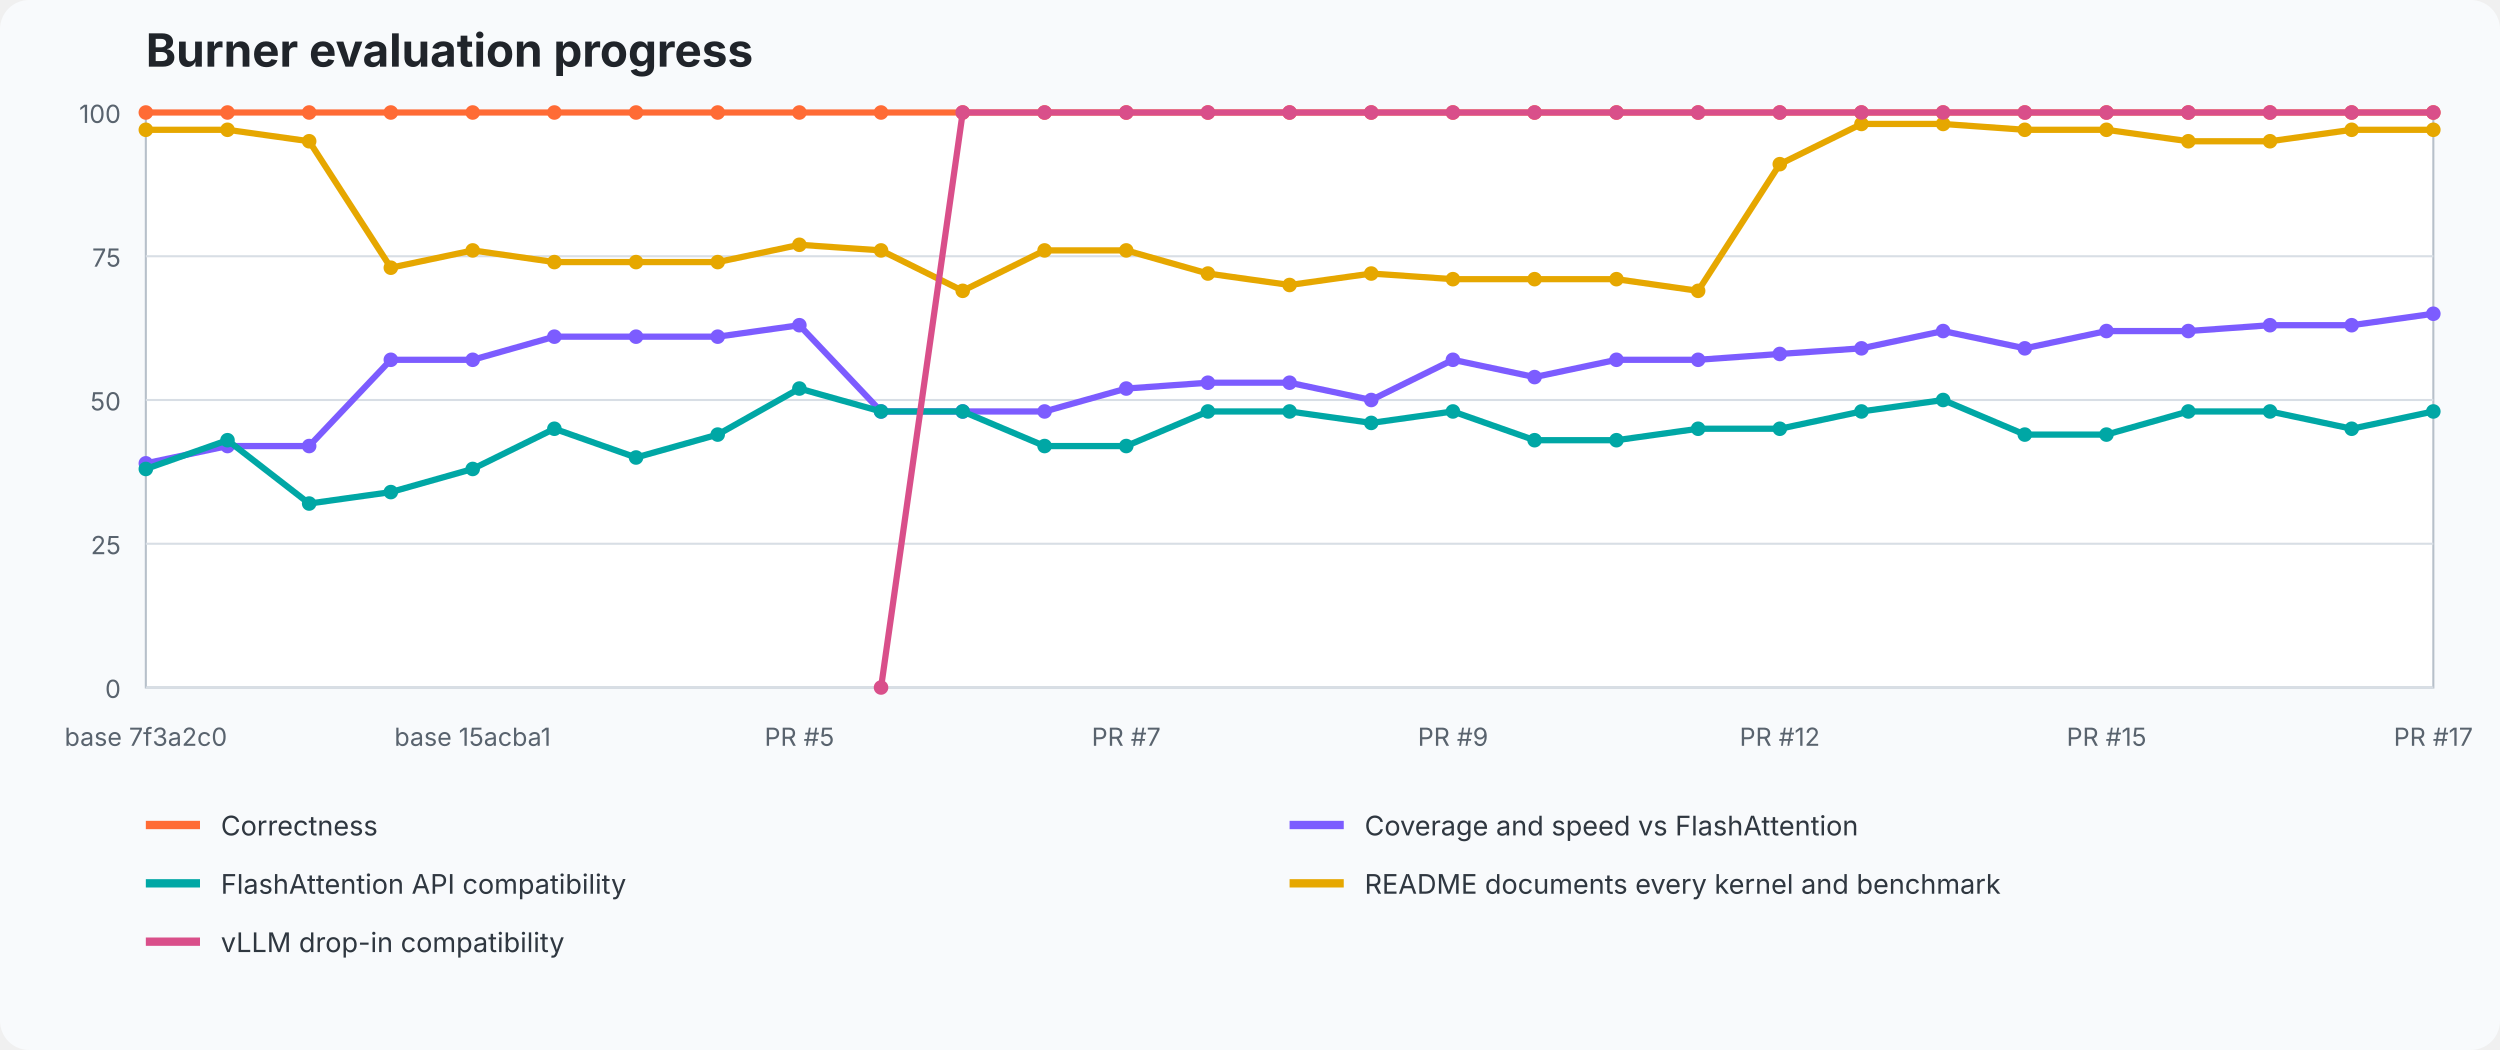
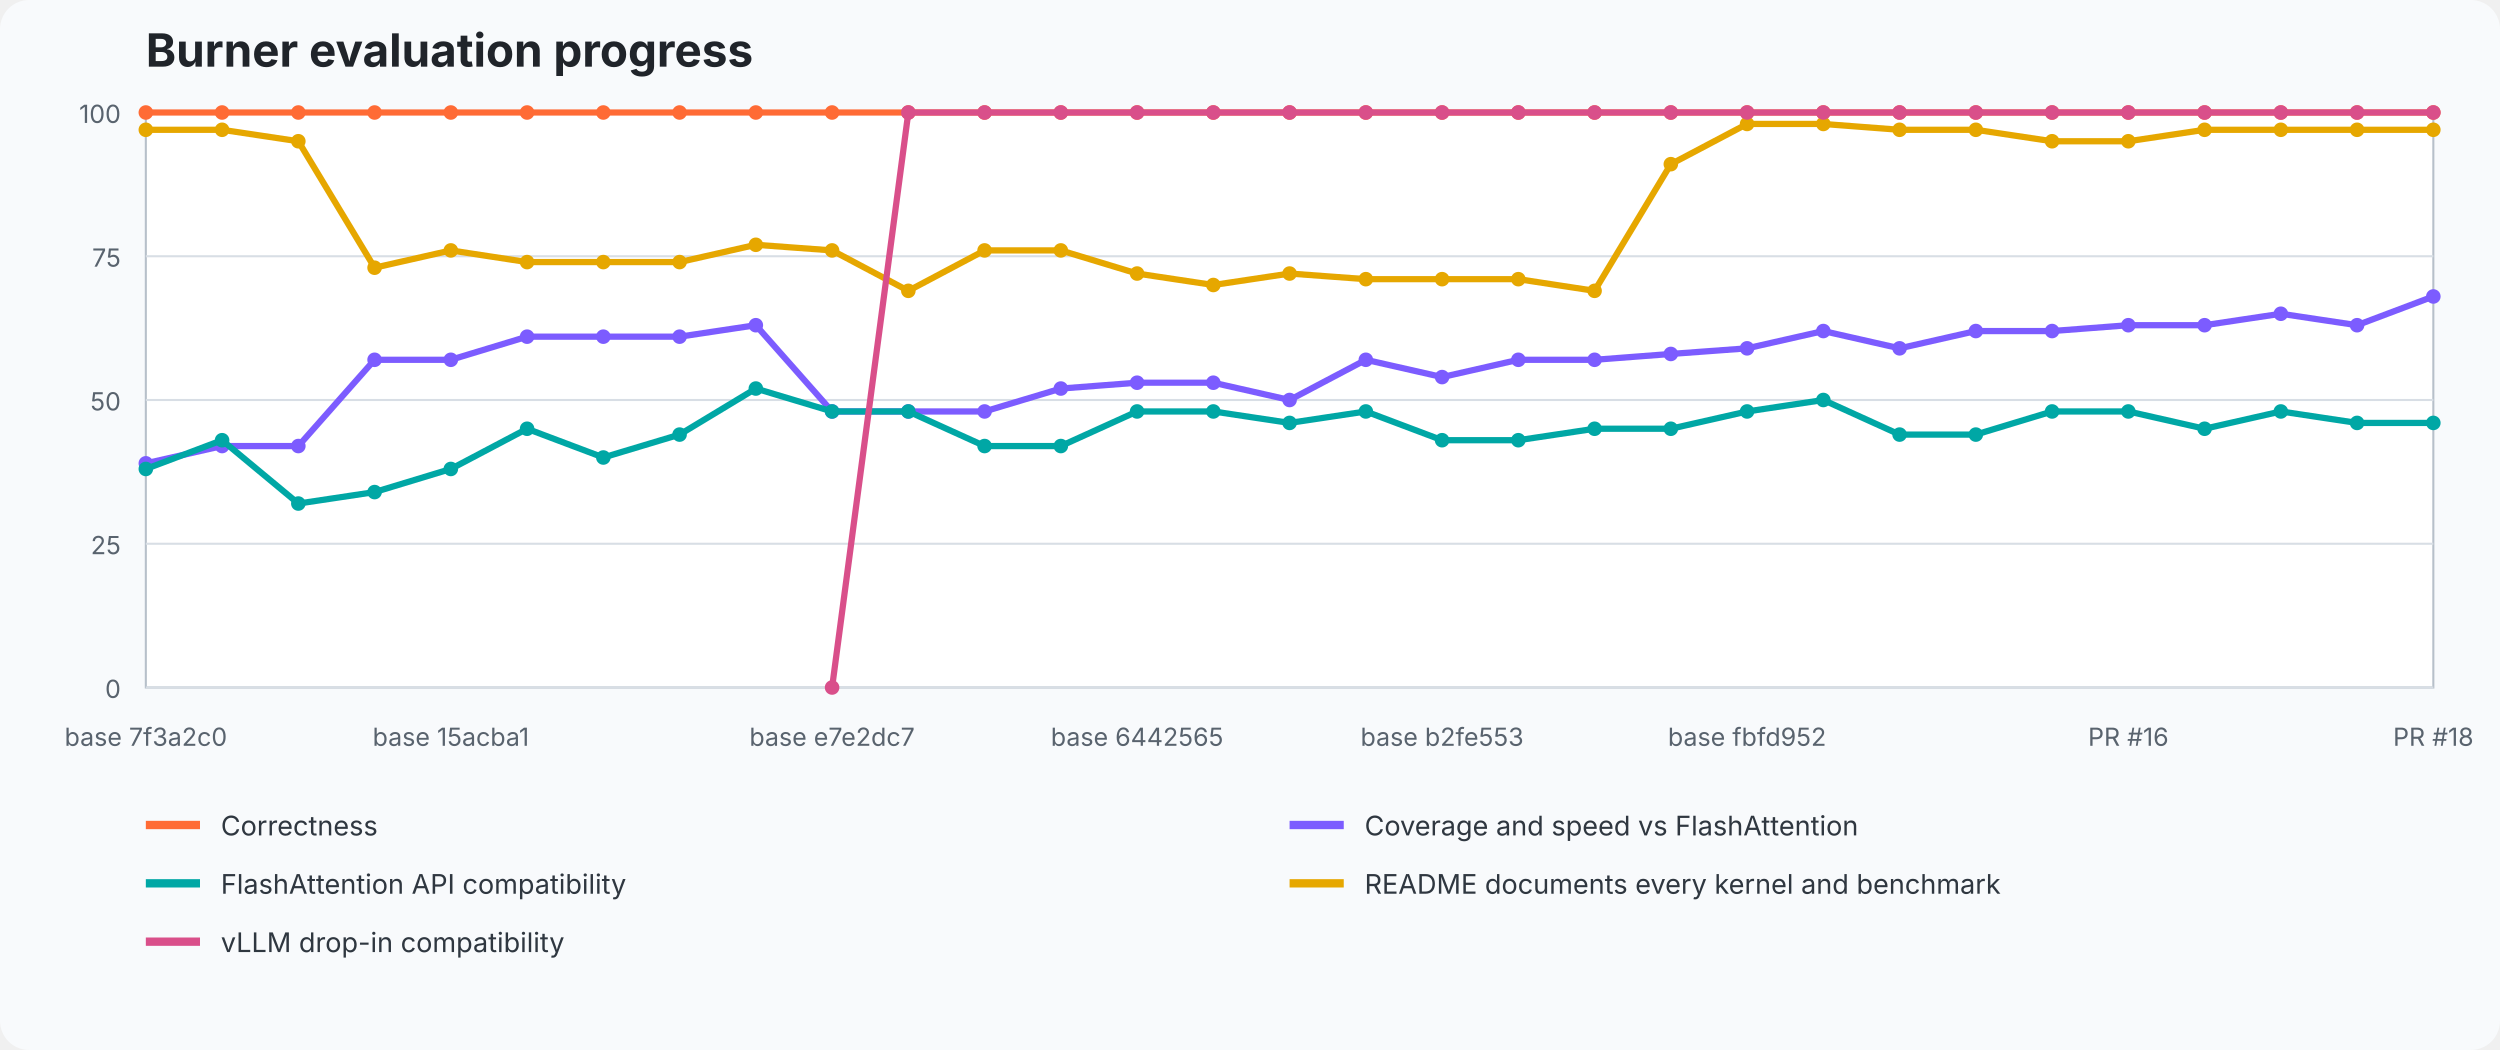
<svg xmlns="http://www.w3.org/2000/svg" width="1200" height="504" viewBox="0 0 1200 504" role="img" aria-labelledby="title desc">
  <style>text{font-family:ui-sans-serif,system-ui,-apple-system,BlinkMacSystemFont,"Segoe UI",sans-serif}.title{font-size:22px;font-weight:700;fill:#20242a}.axis{font-size:12px;fill:#59636e}.legend{font-size:13px;fill:#2f3740}.grid{stroke:#d8dee5;stroke-width:1}.plot{fill:#fff;stroke:#b7c0ca}</style>
  <rect width="100%" height="100%" fill="#f8fafc" rx="14" />
  <text x="70" y="32" class="title">Burner evaluation progress</text>
  <rect x="70" y="54" width="1098" height="276" class="plot" />
  <line x1="70" y1="330" x2="1168" y2="330" class="grid" />
  <text x="58" y="335" text-anchor="end" class="axis">0</text>
  <line x1="70" y1="261" x2="1168" y2="261" class="grid" />
  <text x="58" y="266" text-anchor="end" class="axis">25</text>
  <line x1="70" y1="192" x2="1168" y2="192" class="grid" />
  <text x="58" y="197" text-anchor="end" class="axis">50</text>
  <line x1="70" y1="123" x2="1168" y2="123" class="grid" />
  <text x="58" y="128" text-anchor="end" class="axis">75</text>
  <line x1="70" y1="54" x2="1168" y2="54" class="grid" />
  <text x="58" y="59" text-anchor="end" class="axis">100</text>
-   <polyline points="70.0,54.0 109.2,54.0 148.4,54.0 187.6,54.0 226.9,54.0 266.1,54.0 305.3,54.0 344.5,54.0 383.7,54.0 422.9,54.0 462.1,54.0 501.4,54.0 540.6,54.0 579.8,54.0 619.0,54.0 658.2,54.0 697.4,54.0 736.6,54.0 775.9,54.0 815.1,54.0 854.3,54.0 893.5,54.0 932.7,54.0 971.9,54.0 1011.1,54.0 1050.4,54.0 1089.6,54.0 1128.8,54.0 1168.0,54.0" fill="none" stroke="#ff6b35" stroke-width="3" stroke-linejoin="round" stroke-linecap="round" />
+   <polyline points="70.0,54.0 106.6,54.0 143.2,54.0 179.8,54.0 216.4,54.0 253.0,54.0 289.6,54.0 326.2,54.0 362.8,54.0 399.4,54.0 436.0,54.0 472.6,54.0 509.2,54.0 545.8,54.0 582.4,54.0 619.0,54.0 655.6,54.0 692.2,54.0 728.8,54.0 765.4,54.0 802.0,54.0 838.6,54.0 875.2,54.0 911.8,54.0 948.4,54.0 985.0,54.0 1021.6,54.0 1058.2,54.0 1094.8,54.0 1131.4,54.0 1168.0,54.0" fill="none" stroke="#ff6b35" stroke-width="3" stroke-linejoin="round" stroke-linecap="round" />
  <circle cx="70.0" cy="54.0" r="3.5" fill="#ff6b35" />
-   <circle cx="109.2" cy="54.0" r="3.5" fill="#ff6b35" />
-   <circle cx="148.4" cy="54.0" r="3.5" fill="#ff6b35" />
-   <circle cx="187.6" cy="54.0" r="3.5" fill="#ff6b35" />
-   <circle cx="226.9" cy="54.0" r="3.5" fill="#ff6b35" />
-   <circle cx="266.1" cy="54.0" r="3.5" fill="#ff6b35" />
-   <circle cx="305.3" cy="54.0" r="3.5" fill="#ff6b35" />
-   <circle cx="344.5" cy="54.0" r="3.5" fill="#ff6b35" />
-   <circle cx="383.7" cy="54.0" r="3.5" fill="#ff6b35" />
-   <circle cx="422.9" cy="54.0" r="3.5" fill="#ff6b35" />
-   <circle cx="462.1" cy="54.0" r="3.5" fill="#ff6b35" />
-   <circle cx="501.4" cy="54.0" r="3.5" fill="#ff6b35" />
-   <circle cx="540.6" cy="54.0" r="3.5" fill="#ff6b35" />
-   <circle cx="579.8" cy="54.0" r="3.5" fill="#ff6b35" />
+   <circle cx="106.6" cy="54.0" r="3.5" fill="#ff6b35" />
+   <circle cx="143.2" cy="54.0" r="3.5" fill="#ff6b35" />
+   <circle cx="179.8" cy="54.0" r="3.5" fill="#ff6b35" />
+   <circle cx="216.4" cy="54.0" r="3.5" fill="#ff6b35" />
+   <circle cx="253.0" cy="54.0" r="3.5" fill="#ff6b35" />
+   <circle cx="289.6" cy="54.0" r="3.5" fill="#ff6b35" />
+   <circle cx="326.2" cy="54.0" r="3.5" fill="#ff6b35" />
+   <circle cx="362.8" cy="54.0" r="3.5" fill="#ff6b35" />
+   <circle cx="399.4" cy="54.0" r="3.5" fill="#ff6b35" />
+   <circle cx="436.0" cy="54.0" r="3.5" fill="#ff6b35" />
+   <circle cx="472.6" cy="54.0" r="3.5" fill="#ff6b35" />
+   <circle cx="509.2" cy="54.0" r="3.5" fill="#ff6b35" />
+   <circle cx="545.8" cy="54.0" r="3.5" fill="#ff6b35" />
+   <circle cx="582.4" cy="54.0" r="3.5" fill="#ff6b35" />
  <circle cx="619.0" cy="54.0" r="3.5" fill="#ff6b35" />
-   <circle cx="658.2" cy="54.0" r="3.5" fill="#ff6b35" />
-   <circle cx="697.4" cy="54.0" r="3.5" fill="#ff6b35" />
-   <circle cx="736.6" cy="54.0" r="3.5" fill="#ff6b35" />
-   <circle cx="775.9" cy="54.0" r="3.5" fill="#ff6b35" />
-   <circle cx="815.1" cy="54.0" r="3.5" fill="#ff6b35" />
-   <circle cx="854.3" cy="54.0" r="3.5" fill="#ff6b35" />
-   <circle cx="893.5" cy="54.0" r="3.5" fill="#ff6b35" />
-   <circle cx="932.7" cy="54.0" r="3.5" fill="#ff6b35" />
-   <circle cx="971.9" cy="54.0" r="3.5" fill="#ff6b35" />
-   <circle cx="1011.1" cy="54.0" r="3.5" fill="#ff6b35" />
-   <circle cx="1050.4" cy="54.0" r="3.5" fill="#ff6b35" />
-   <circle cx="1089.6" cy="54.0" r="3.5" fill="#ff6b35" />
-   <circle cx="1128.8" cy="54.0" r="3.5" fill="#ff6b35" />
+   <circle cx="655.6" cy="54.0" r="3.5" fill="#ff6b35" />
+   <circle cx="692.2" cy="54.0" r="3.5" fill="#ff6b35" />
+   <circle cx="728.8" cy="54.0" r="3.5" fill="#ff6b35" />
+   <circle cx="765.4" cy="54.0" r="3.5" fill="#ff6b35" />
+   <circle cx="802.0" cy="54.0" r="3.5" fill="#ff6b35" />
+   <circle cx="838.6" cy="54.0" r="3.5" fill="#ff6b35" />
+   <circle cx="875.2" cy="54.0" r="3.5" fill="#ff6b35" />
+   <circle cx="911.8" cy="54.0" r="3.5" fill="#ff6b35" />
+   <circle cx="948.4" cy="54.0" r="3.5" fill="#ff6b35" />
+   <circle cx="985.0" cy="54.0" r="3.5" fill="#ff6b35" />
+   <circle cx="1021.6" cy="54.0" r="3.5" fill="#ff6b35" />
+   <circle cx="1058.2" cy="54.0" r="3.5" fill="#ff6b35" />
+   <circle cx="1094.8" cy="54.0" r="3.5" fill="#ff6b35" />
+   <circle cx="1131.4" cy="54.0" r="3.5" fill="#ff6b35" />
  <circle cx="1168.0" cy="54.0" r="3.5" fill="#ff6b35" />
-   <polyline points="70.0,222.4 109.2,214.1 148.4,214.1 187.6,172.7 226.9,172.7 266.1,161.6 305.3,161.6 344.5,161.6 383.7,156.1 422.9,197.5 462.1,197.5 501.4,197.5 540.6,186.5 579.8,183.7 619.0,183.7 658.2,192.0 697.4,172.7 736.6,181.0 775.9,172.7 815.1,172.7 854.3,169.9 893.5,167.2 932.7,158.9 971.9,167.2 1011.1,158.9 1050.4,158.9 1089.6,156.1 1128.8,156.1 1168.0,150.6" fill="none" stroke="#7c5cff" stroke-width="3" stroke-linejoin="round" stroke-linecap="round" />
+   <polyline points="70.0,222.4 106.6,214.1 143.2,214.1 179.8,172.7 216.4,172.7 253.0,161.6 289.6,161.6 326.2,161.6 362.8,156.1 399.4,197.5 436.0,197.5 472.6,197.5 509.2,186.5 545.8,183.7 582.4,183.7 619.0,192.0 655.6,172.7 692.2,181.0 728.8,172.7 765.4,172.7 802.0,169.9 838.6,167.2 875.2,158.9 911.8,167.2 948.4,158.9 985.0,158.9 1021.6,156.1 1058.2,156.1 1094.8,150.6 1131.4,156.1 1168.0,142.3" fill="none" stroke="#7c5cff" stroke-width="3" stroke-linejoin="round" stroke-linecap="round" />
  <circle cx="70.0" cy="222.4" r="3.5" fill="#7c5cff" />
-   <circle cx="109.2" cy="214.1" r="3.5" fill="#7c5cff" />
-   <circle cx="148.4" cy="214.1" r="3.5" fill="#7c5cff" />
-   <circle cx="187.6" cy="172.7" r="3.5" fill="#7c5cff" />
-   <circle cx="226.9" cy="172.7" r="3.5" fill="#7c5cff" />
-   <circle cx="266.1" cy="161.6" r="3.5" fill="#7c5cff" />
-   <circle cx="305.3" cy="161.6" r="3.5" fill="#7c5cff" />
-   <circle cx="344.5" cy="161.6" r="3.5" fill="#7c5cff" />
-   <circle cx="383.7" cy="156.1" r="3.5" fill="#7c5cff" />
-   <circle cx="422.9" cy="197.5" r="3.5" fill="#7c5cff" />
-   <circle cx="462.1" cy="197.5" r="3.5" fill="#7c5cff" />
-   <circle cx="501.4" cy="197.5" r="3.5" fill="#7c5cff" />
-   <circle cx="540.6" cy="186.5" r="3.5" fill="#7c5cff" />
-   <circle cx="579.8" cy="183.7" r="3.5" fill="#7c5cff" />
-   <circle cx="619.0" cy="183.7" r="3.5" fill="#7c5cff" />
-   <circle cx="658.2" cy="192.0" r="3.5" fill="#7c5cff" />
-   <circle cx="697.4" cy="172.7" r="3.5" fill="#7c5cff" />
-   <circle cx="736.6" cy="181.0" r="3.5" fill="#7c5cff" />
-   <circle cx="775.9" cy="172.7" r="3.5" fill="#7c5cff" />
-   <circle cx="815.1" cy="172.7" r="3.5" fill="#7c5cff" />
-   <circle cx="854.3" cy="169.9" r="3.5" fill="#7c5cff" />
-   <circle cx="893.5" cy="167.2" r="3.5" fill="#7c5cff" />
-   <circle cx="932.7" cy="158.9" r="3.5" fill="#7c5cff" />
-   <circle cx="971.9" cy="167.2" r="3.5" fill="#7c5cff" />
-   <circle cx="1011.1" cy="158.9" r="3.5" fill="#7c5cff" />
-   <circle cx="1050.4" cy="158.9" r="3.5" fill="#7c5cff" />
-   <circle cx="1089.6" cy="156.1" r="3.5" fill="#7c5cff" />
-   <circle cx="1128.8" cy="156.1" r="3.5" fill="#7c5cff" />
-   <circle cx="1168.0" cy="150.6" r="3.5" fill="#7c5cff" />
-   <polyline points="70.0,225.1 109.2,211.3 148.4,241.7 187.6,236.2 226.9,225.1 266.1,205.8 305.3,219.6 344.5,208.6 383.7,186.5 422.9,197.5 462.1,197.5 501.4,214.1 540.6,214.1 579.8,197.5 619.0,197.5 658.2,203.0 697.4,197.5 736.6,211.3 775.9,211.3 815.1,205.8 854.3,205.8 893.5,197.5 932.7,192.0 971.9,208.6 1011.1,208.6 1050.4,197.5 1089.6,197.5 1128.8,205.8 1168.0,197.5" fill="none" stroke="#00a7a5" stroke-width="3" stroke-linejoin="round" stroke-linecap="round" />
+   <circle cx="106.6" cy="214.1" r="3.5" fill="#7c5cff" />
+   <circle cx="143.2" cy="214.1" r="3.5" fill="#7c5cff" />
+   <circle cx="179.8" cy="172.7" r="3.5" fill="#7c5cff" />
+   <circle cx="216.4" cy="172.7" r="3.5" fill="#7c5cff" />
+   <circle cx="253.0" cy="161.6" r="3.5" fill="#7c5cff" />
+   <circle cx="289.6" cy="161.6" r="3.5" fill="#7c5cff" />
+   <circle cx="326.2" cy="161.6" r="3.5" fill="#7c5cff" />
+   <circle cx="362.8" cy="156.1" r="3.5" fill="#7c5cff" />
+   <circle cx="399.4" cy="197.5" r="3.5" fill="#7c5cff" />
+   <circle cx="436.0" cy="197.5" r="3.5" fill="#7c5cff" />
+   <circle cx="472.6" cy="197.5" r="3.5" fill="#7c5cff" />
+   <circle cx="509.2" cy="186.5" r="3.5" fill="#7c5cff" />
+   <circle cx="545.8" cy="183.7" r="3.5" fill="#7c5cff" />
+   <circle cx="582.4" cy="183.7" r="3.5" fill="#7c5cff" />
+   <circle cx="619.0" cy="192.0" r="3.5" fill="#7c5cff" />
+   <circle cx="655.6" cy="172.7" r="3.5" fill="#7c5cff" />
+   <circle cx="692.2" cy="181.0" r="3.5" fill="#7c5cff" />
+   <circle cx="728.8" cy="172.7" r="3.5" fill="#7c5cff" />
+   <circle cx="765.4" cy="172.7" r="3.5" fill="#7c5cff" />
+   <circle cx="802.0" cy="169.9" r="3.5" fill="#7c5cff" />
+   <circle cx="838.6" cy="167.2" r="3.5" fill="#7c5cff" />
+   <circle cx="875.2" cy="158.9" r="3.5" fill="#7c5cff" />
+   <circle cx="911.8" cy="167.2" r="3.5" fill="#7c5cff" />
+   <circle cx="948.4" cy="158.9" r="3.5" fill="#7c5cff" />
+   <circle cx="985.0" cy="158.9" r="3.5" fill="#7c5cff" />
+   <circle cx="1021.6" cy="156.1" r="3.5" fill="#7c5cff" />
+   <circle cx="1058.2" cy="156.1" r="3.5" fill="#7c5cff" />
+   <circle cx="1094.8" cy="150.6" r="3.5" fill="#7c5cff" />
+   <circle cx="1131.4" cy="156.1" r="3.5" fill="#7c5cff" />
+   <circle cx="1168.0" cy="142.3" r="3.5" fill="#7c5cff" />
+   <polyline points="70.0,225.1 106.6,211.3 143.2,241.7 179.8,236.2 216.4,225.1 253.0,205.8 289.6,219.6 326.2,208.6 362.8,186.5 399.4,197.5 436.0,197.5 472.6,214.1 509.2,214.1 545.8,197.5 582.4,197.5 619.0,203.0 655.6,197.5 692.2,211.3 728.8,211.3 765.4,205.8 802.0,205.8 838.6,197.5 875.2,192.0 911.8,208.6 948.4,208.6 985.0,197.5 1021.6,197.5 1058.2,205.8 1094.8,197.5 1131.4,203.0 1168.0,203.0" fill="none" stroke="#00a7a5" stroke-width="3" stroke-linejoin="round" stroke-linecap="round" />
  <circle cx="70.0" cy="225.1" r="3.5" fill="#00a7a5" />
-   <circle cx="109.2" cy="211.3" r="3.5" fill="#00a7a5" />
-   <circle cx="148.4" cy="241.7" r="3.5" fill="#00a7a5" />
-   <circle cx="187.6" cy="236.2" r="3.5" fill="#00a7a5" />
-   <circle cx="226.9" cy="225.1" r="3.5" fill="#00a7a5" />
-   <circle cx="266.1" cy="205.8" r="3.5" fill="#00a7a5" />
-   <circle cx="305.3" cy="219.6" r="3.5" fill="#00a7a5" />
-   <circle cx="344.5" cy="208.6" r="3.5" fill="#00a7a5" />
-   <circle cx="383.7" cy="186.5" r="3.5" fill="#00a7a5" />
-   <circle cx="422.9" cy="197.5" r="3.5" fill="#00a7a5" />
-   <circle cx="462.1" cy="197.5" r="3.5" fill="#00a7a5" />
-   <circle cx="501.4" cy="214.1" r="3.5" fill="#00a7a5" />
-   <circle cx="540.6" cy="214.1" r="3.5" fill="#00a7a5" />
-   <circle cx="579.8" cy="197.5" r="3.5" fill="#00a7a5" />
-   <circle cx="619.0" cy="197.5" r="3.5" fill="#00a7a5" />
-   <circle cx="658.2" cy="203.0" r="3.5" fill="#00a7a5" />
-   <circle cx="697.4" cy="197.5" r="3.5" fill="#00a7a5" />
-   <circle cx="736.6" cy="211.3" r="3.5" fill="#00a7a5" />
-   <circle cx="775.9" cy="211.3" r="3.5" fill="#00a7a5" />
-   <circle cx="815.1" cy="205.8" r="3.5" fill="#00a7a5" />
-   <circle cx="854.3" cy="205.8" r="3.5" fill="#00a7a5" />
-   <circle cx="893.5" cy="197.5" r="3.5" fill="#00a7a5" />
-   <circle cx="932.7" cy="192.0" r="3.5" fill="#00a7a5" />
-   <circle cx="971.9" cy="208.6" r="3.5" fill="#00a7a5" />
-   <circle cx="1011.1" cy="208.6" r="3.5" fill="#00a7a5" />
-   <circle cx="1050.4" cy="197.5" r="3.5" fill="#00a7a5" />
-   <circle cx="1089.6" cy="197.5" r="3.5" fill="#00a7a5" />
-   <circle cx="1128.8" cy="205.8" r="3.5" fill="#00a7a5" />
-   <circle cx="1168.0" cy="197.5" r="3.5" fill="#00a7a5" />
-   <polyline points="70.0,62.3 109.2,62.3 148.4,67.8 187.6,128.5 226.9,120.2 266.1,125.8 305.3,125.8 344.5,125.8 383.7,117.5 422.9,120.2 462.1,139.6 501.4,120.2 540.6,120.2 579.8,131.3 619.0,136.8 658.2,131.3 697.4,134.0 736.6,134.0 775.9,134.0 815.1,139.6 854.3,78.8 893.5,59.5 932.7,59.5 971.9,62.3 1011.1,62.3 1050.4,67.8 1089.6,67.8 1128.8,62.3 1168.0,62.3" fill="none" stroke="#e6a700" stroke-width="3" stroke-linejoin="round" stroke-linecap="round" />
+   <circle cx="106.6" cy="211.3" r="3.5" fill="#00a7a5" />
+   <circle cx="143.2" cy="241.7" r="3.5" fill="#00a7a5" />
+   <circle cx="179.8" cy="236.2" r="3.5" fill="#00a7a5" />
+   <circle cx="216.4" cy="225.1" r="3.5" fill="#00a7a5" />
+   <circle cx="253.0" cy="205.8" r="3.5" fill="#00a7a5" />
+   <circle cx="289.6" cy="219.6" r="3.5" fill="#00a7a5" />
+   <circle cx="326.2" cy="208.6" r="3.5" fill="#00a7a5" />
+   <circle cx="362.8" cy="186.5" r="3.5" fill="#00a7a5" />
+   <circle cx="399.4" cy="197.5" r="3.5" fill="#00a7a5" />
+   <circle cx="436.0" cy="197.5" r="3.5" fill="#00a7a5" />
+   <circle cx="472.6" cy="214.1" r="3.5" fill="#00a7a5" />
+   <circle cx="509.2" cy="214.1" r="3.5" fill="#00a7a5" />
+   <circle cx="545.8" cy="197.5" r="3.5" fill="#00a7a5" />
+   <circle cx="582.4" cy="197.5" r="3.5" fill="#00a7a5" />
+   <circle cx="619.0" cy="203.0" r="3.5" fill="#00a7a5" />
+   <circle cx="655.6" cy="197.5" r="3.5" fill="#00a7a5" />
+   <circle cx="692.2" cy="211.3" r="3.5" fill="#00a7a5" />
+   <circle cx="728.8" cy="211.3" r="3.5" fill="#00a7a5" />
+   <circle cx="765.4" cy="205.8" r="3.5" fill="#00a7a5" />
+   <circle cx="802.0" cy="205.8" r="3.5" fill="#00a7a5" />
+   <circle cx="838.6" cy="197.5" r="3.5" fill="#00a7a5" />
+   <circle cx="875.2" cy="192.0" r="3.5" fill="#00a7a5" />
+   <circle cx="911.8" cy="208.6" r="3.5" fill="#00a7a5" />
+   <circle cx="948.4" cy="208.6" r="3.5" fill="#00a7a5" />
+   <circle cx="985.0" cy="197.5" r="3.5" fill="#00a7a5" />
+   <circle cx="1021.6" cy="197.5" r="3.5" fill="#00a7a5" />
+   <circle cx="1058.2" cy="205.8" r="3.5" fill="#00a7a5" />
+   <circle cx="1094.8" cy="197.5" r="3.5" fill="#00a7a5" />
+   <circle cx="1131.4" cy="203.0" r="3.5" fill="#00a7a5" />
+   <circle cx="1168.0" cy="203.0" r="3.5" fill="#00a7a5" />
+   <polyline points="70.0,62.3 106.6,62.3 143.2,67.8 179.8,128.5 216.4,120.2 253.0,125.8 289.6,125.8 326.2,125.8 362.8,117.5 399.4,120.2 436.0,139.6 472.6,120.2 509.2,120.2 545.8,131.3 582.4,136.8 619.0,131.3 655.6,134.0 692.2,134.0 728.8,134.0 765.4,139.6 802.0,78.8 838.6,59.5 875.2,59.5 911.8,62.3 948.4,62.3 985.0,67.8 1021.6,67.8 1058.2,62.3 1094.8,62.3 1131.4,62.3 1168.0,62.3" fill="none" stroke="#e6a700" stroke-width="3" stroke-linejoin="round" stroke-linecap="round" />
  <circle cx="70.0" cy="62.3" r="3.5" fill="#e6a700" />
-   <circle cx="109.2" cy="62.3" r="3.5" fill="#e6a700" />
-   <circle cx="148.4" cy="67.8" r="3.5" fill="#e6a700" />
-   <circle cx="187.6" cy="128.5" r="3.5" fill="#e6a700" />
-   <circle cx="226.9" cy="120.2" r="3.5" fill="#e6a700" />
-   <circle cx="266.1" cy="125.8" r="3.5" fill="#e6a700" />
-   <circle cx="305.3" cy="125.8" r="3.5" fill="#e6a700" />
-   <circle cx="344.5" cy="125.8" r="3.5" fill="#e6a700" />
-   <circle cx="383.7" cy="117.5" r="3.5" fill="#e6a700" />
-   <circle cx="422.9" cy="120.2" r="3.5" fill="#e6a700" />
-   <circle cx="462.1" cy="139.6" r="3.5" fill="#e6a700" />
-   <circle cx="501.4" cy="120.2" r="3.5" fill="#e6a700" />
-   <circle cx="540.6" cy="120.2" r="3.5" fill="#e6a700" />
-   <circle cx="579.8" cy="131.3" r="3.5" fill="#e6a700" />
-   <circle cx="619.0" cy="136.8" r="3.5" fill="#e6a700" />
-   <circle cx="658.2" cy="131.3" r="3.5" fill="#e6a700" />
-   <circle cx="697.4" cy="134.0" r="3.5" fill="#e6a700" />
-   <circle cx="736.6" cy="134.0" r="3.5" fill="#e6a700" />
-   <circle cx="775.9" cy="134.0" r="3.5" fill="#e6a700" />
-   <circle cx="815.1" cy="139.6" r="3.5" fill="#e6a700" />
-   <circle cx="854.3" cy="78.8" r="3.5" fill="#e6a700" />
-   <circle cx="893.5" cy="59.5" r="3.5" fill="#e6a700" />
-   <circle cx="932.7" cy="59.5" r="3.5" fill="#e6a700" />
-   <circle cx="971.9" cy="62.3" r="3.5" fill="#e6a700" />
-   <circle cx="1011.1" cy="62.3" r="3.5" fill="#e6a700" />
-   <circle cx="1050.4" cy="67.8" r="3.5" fill="#e6a700" />
-   <circle cx="1089.6" cy="67.8" r="3.5" fill="#e6a700" />
-   <circle cx="1128.8" cy="62.3" r="3.5" fill="#e6a700" />
+   <circle cx="106.6" cy="62.3" r="3.5" fill="#e6a700" />
+   <circle cx="143.2" cy="67.8" r="3.5" fill="#e6a700" />
+   <circle cx="179.8" cy="128.5" r="3.5" fill="#e6a700" />
+   <circle cx="216.4" cy="120.2" r="3.5" fill="#e6a700" />
+   <circle cx="253.0" cy="125.8" r="3.5" fill="#e6a700" />
+   <circle cx="289.6" cy="125.8" r="3.5" fill="#e6a700" />
+   <circle cx="326.2" cy="125.8" r="3.5" fill="#e6a700" />
+   <circle cx="362.8" cy="117.5" r="3.5" fill="#e6a700" />
+   <circle cx="399.4" cy="120.2" r="3.5" fill="#e6a700" />
+   <circle cx="436.0" cy="139.6" r="3.5" fill="#e6a700" />
+   <circle cx="472.6" cy="120.2" r="3.5" fill="#e6a700" />
+   <circle cx="509.2" cy="120.2" r="3.5" fill="#e6a700" />
+   <circle cx="545.8" cy="131.3" r="3.5" fill="#e6a700" />
+   <circle cx="582.4" cy="136.8" r="3.5" fill="#e6a700" />
+   <circle cx="619.0" cy="131.3" r="3.5" fill="#e6a700" />
+   <circle cx="655.6" cy="134.0" r="3.5" fill="#e6a700" />
+   <circle cx="692.2" cy="134.0" r="3.5" fill="#e6a700" />
+   <circle cx="728.8" cy="134.0" r="3.5" fill="#e6a700" />
+   <circle cx="765.4" cy="139.6" r="3.5" fill="#e6a700" />
+   <circle cx="802.0" cy="78.8" r="3.5" fill="#e6a700" />
+   <circle cx="838.6" cy="59.5" r="3.5" fill="#e6a700" />
+   <circle cx="875.2" cy="59.5" r="3.5" fill="#e6a700" />
+   <circle cx="911.8" cy="62.3" r="3.5" fill="#e6a700" />
+   <circle cx="948.4" cy="62.3" r="3.5" fill="#e6a700" />
+   <circle cx="985.0" cy="67.8" r="3.5" fill="#e6a700" />
+   <circle cx="1021.6" cy="67.8" r="3.5" fill="#e6a700" />
+   <circle cx="1058.2" cy="62.3" r="3.5" fill="#e6a700" />
+   <circle cx="1094.8" cy="62.3" r="3.5" fill="#e6a700" />
+   <circle cx="1131.4" cy="62.3" r="3.5" fill="#e6a700" />
  <circle cx="1168.0" cy="62.3" r="3.5" fill="#e6a700" />
-   <polyline points="422.9,330.0 462.1,54.0 501.4,54.0 540.6,54.0 579.8,54.0 619.0,54.0 658.2,54.0 697.4,54.0 736.6,54.0 775.9,54.0 815.1,54.0 854.3,54.0 893.5,54.0 932.7,54.0 971.9,54.0 1011.1,54.0 1050.4,54.0 1089.6,54.0 1128.8,54.0 1168.0,54.0" fill="none" stroke="#d94f8a" stroke-width="3" stroke-linejoin="round" stroke-linecap="round" />
-   <circle cx="422.9" cy="330.0" r="3.5" fill="#d94f8a" />
-   <circle cx="462.1" cy="54.0" r="3.5" fill="#d94f8a" />
-   <circle cx="501.4" cy="54.0" r="3.5" fill="#d94f8a" />
-   <circle cx="540.6" cy="54.0" r="3.5" fill="#d94f8a" />
-   <circle cx="579.8" cy="54.0" r="3.5" fill="#d94f8a" />
+   <polyline points="399.4,330.0 436.0,54.0 472.6,54.0 509.2,54.0 545.8,54.0 582.4,54.0 619.0,54.0 655.6,54.0 692.2,54.0 728.8,54.0 765.4,54.0 802.0,54.0 838.6,54.0 875.2,54.0 911.8,54.0 948.4,54.0 985.0,54.0 1021.6,54.0 1058.2,54.0 1094.8,54.0 1131.4,54.0 1168.0,54.0" fill="none" stroke="#d94f8a" stroke-width="3" stroke-linejoin="round" stroke-linecap="round" />
+   <circle cx="399.4" cy="330.0" r="3.5" fill="#d94f8a" />
+   <circle cx="436.0" cy="54.0" r="3.5" fill="#d94f8a" />
+   <circle cx="472.6" cy="54.0" r="3.5" fill="#d94f8a" />
+   <circle cx="509.2" cy="54.0" r="3.5" fill="#d94f8a" />
+   <circle cx="545.8" cy="54.0" r="3.5" fill="#d94f8a" />
+   <circle cx="582.4" cy="54.0" r="3.5" fill="#d94f8a" />
  <circle cx="619.0" cy="54.0" r="3.5" fill="#d94f8a" />
-   <circle cx="658.2" cy="54.0" r="3.5" fill="#d94f8a" />
-   <circle cx="697.4" cy="54.0" r="3.5" fill="#d94f8a" />
-   <circle cx="736.6" cy="54.0" r="3.5" fill="#d94f8a" />
-   <circle cx="775.9" cy="54.0" r="3.5" fill="#d94f8a" />
-   <circle cx="815.1" cy="54.0" r="3.5" fill="#d94f8a" />
-   <circle cx="854.3" cy="54.0" r="3.5" fill="#d94f8a" />
-   <circle cx="893.5" cy="54.0" r="3.5" fill="#d94f8a" />
-   <circle cx="932.7" cy="54.0" r="3.5" fill="#d94f8a" />
-   <circle cx="971.9" cy="54.0" r="3.5" fill="#d94f8a" />
-   <circle cx="1011.1" cy="54.0" r="3.5" fill="#d94f8a" />
-   <circle cx="1050.4" cy="54.0" r="3.5" fill="#d94f8a" />
-   <circle cx="1089.6" cy="54.0" r="3.5" fill="#d94f8a" />
-   <circle cx="1128.8" cy="54.0" r="3.5" fill="#d94f8a" />
+   <circle cx="655.6" cy="54.0" r="3.5" fill="#d94f8a" />
+   <circle cx="692.2" cy="54.0" r="3.5" fill="#d94f8a" />
+   <circle cx="728.8" cy="54.0" r="3.5" fill="#d94f8a" />
+   <circle cx="765.4" cy="54.0" r="3.5" fill="#d94f8a" />
+   <circle cx="802.0" cy="54.0" r="3.5" fill="#d94f8a" />
+   <circle cx="838.6" cy="54.0" r="3.5" fill="#d94f8a" />
+   <circle cx="875.2" cy="54.0" r="3.5" fill="#d94f8a" />
+   <circle cx="911.8" cy="54.0" r="3.5" fill="#d94f8a" />
+   <circle cx="948.4" cy="54.0" r="3.5" fill="#d94f8a" />
+   <circle cx="985.0" cy="54.0" r="3.5" fill="#d94f8a" />
+   <circle cx="1021.6" cy="54.0" r="3.5" fill="#d94f8a" />
+   <circle cx="1058.2" cy="54.0" r="3.5" fill="#d94f8a" />
+   <circle cx="1094.8" cy="54.0" r="3.5" fill="#d94f8a" />
+   <circle cx="1131.4" cy="54.0" r="3.5" fill="#d94f8a" />
  <circle cx="1168.0" cy="54.0" r="3.5" fill="#d94f8a" />
  <text x="70" y="358" text-anchor="middle" class="axis">base 7f3a2c0</text>
-   <text x="226.857" y="358" text-anchor="middle" class="axis">base 15acba1</text>
-   <text x="383.714" y="358" text-anchor="middle" class="axis">PR #5</text>
-   <text x="540.571" y="358" text-anchor="middle" class="axis">PR #7</text>
-   <text x="697.429" y="358" text-anchor="middle" class="axis">PR #9</text>
-   <text x="854.286" y="358" text-anchor="middle" class="axis">PR #12</text>
-   <text x="1011.143" y="358" text-anchor="middle" class="axis">PR #15</text>
-   <text x="1168" y="358" text-anchor="middle" class="axis">PR #17</text>
+   <text x="216.4" y="358" text-anchor="middle" class="axis">base 15acba1</text>
+   <text x="399.4" y="358" text-anchor="middle" class="axis">base e7e2dc7</text>
+   <text x="545.8" y="358" text-anchor="middle" class="axis">base 6442565</text>
+   <text x="692.2" y="358" text-anchor="middle" class="axis">base b2fe553</text>
+   <text x="838.6" y="358" text-anchor="middle" class="axis">base fbfd952</text>
+   <text x="1021.6" y="358" text-anchor="middle" class="axis">PR #16</text>
+   <text x="1168" y="358" text-anchor="middle" class="axis">PR #18</text>
  <line x1="70" y1="396" x2="96" y2="396" stroke="#ff6b35" stroke-width="4" />
  <text x="106" y="401" class="legend">Correctness</text>
  <line x1="619" y1="396" x2="645" y2="396" stroke="#7c5cff" stroke-width="4" />
  <text x="655" y="401" class="legend">Coverage and speed vs FlashAttention</text>
  <line x1="70" y1="424" x2="96" y2="424" stroke="#00a7a5" stroke-width="4" />
  <text x="106" y="429" class="legend">FlashAttention API compatibility</text>
  <line x1="619" y1="424" x2="645" y2="424" stroke="#e6a700" stroke-width="4" />
  <text x="655" y="429" class="legend">README documents every kernel and benchmark</text>
  <line x1="70" y1="452" x2="96" y2="452" stroke="#d94f8a" stroke-width="4" />
  <text x="106" y="457" class="legend">vLLM drop-in compatibility</text>
</svg>
